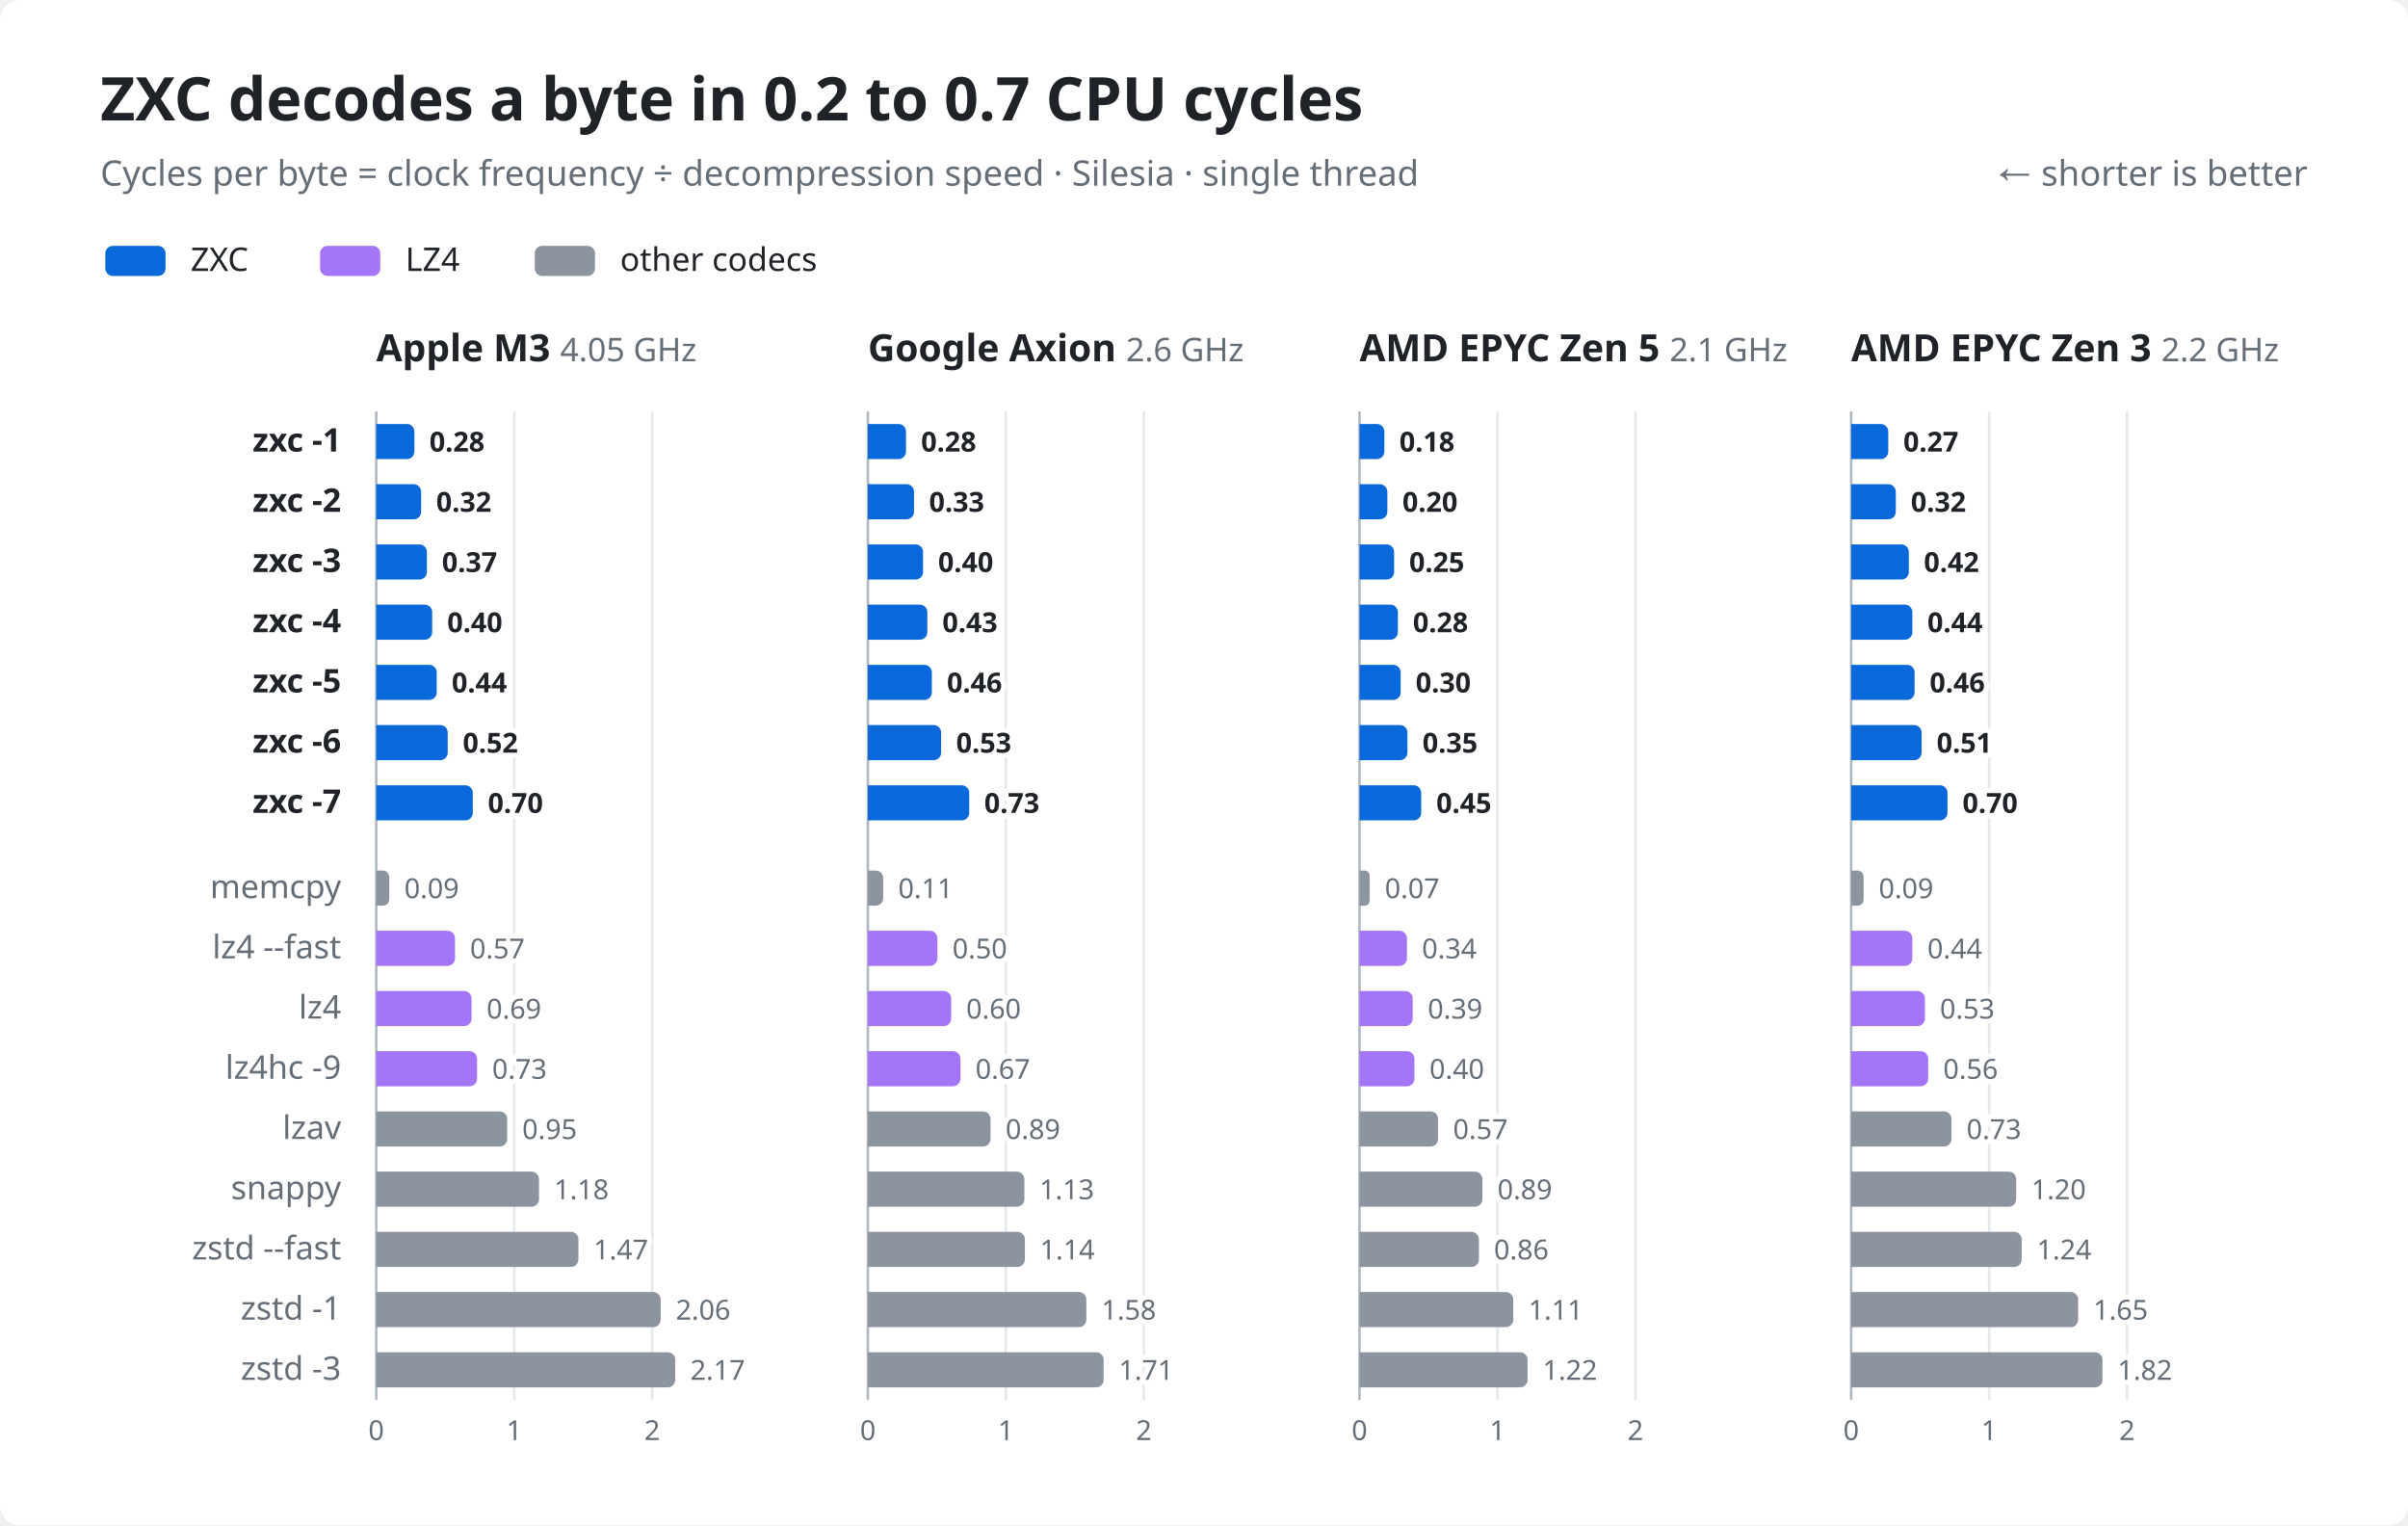
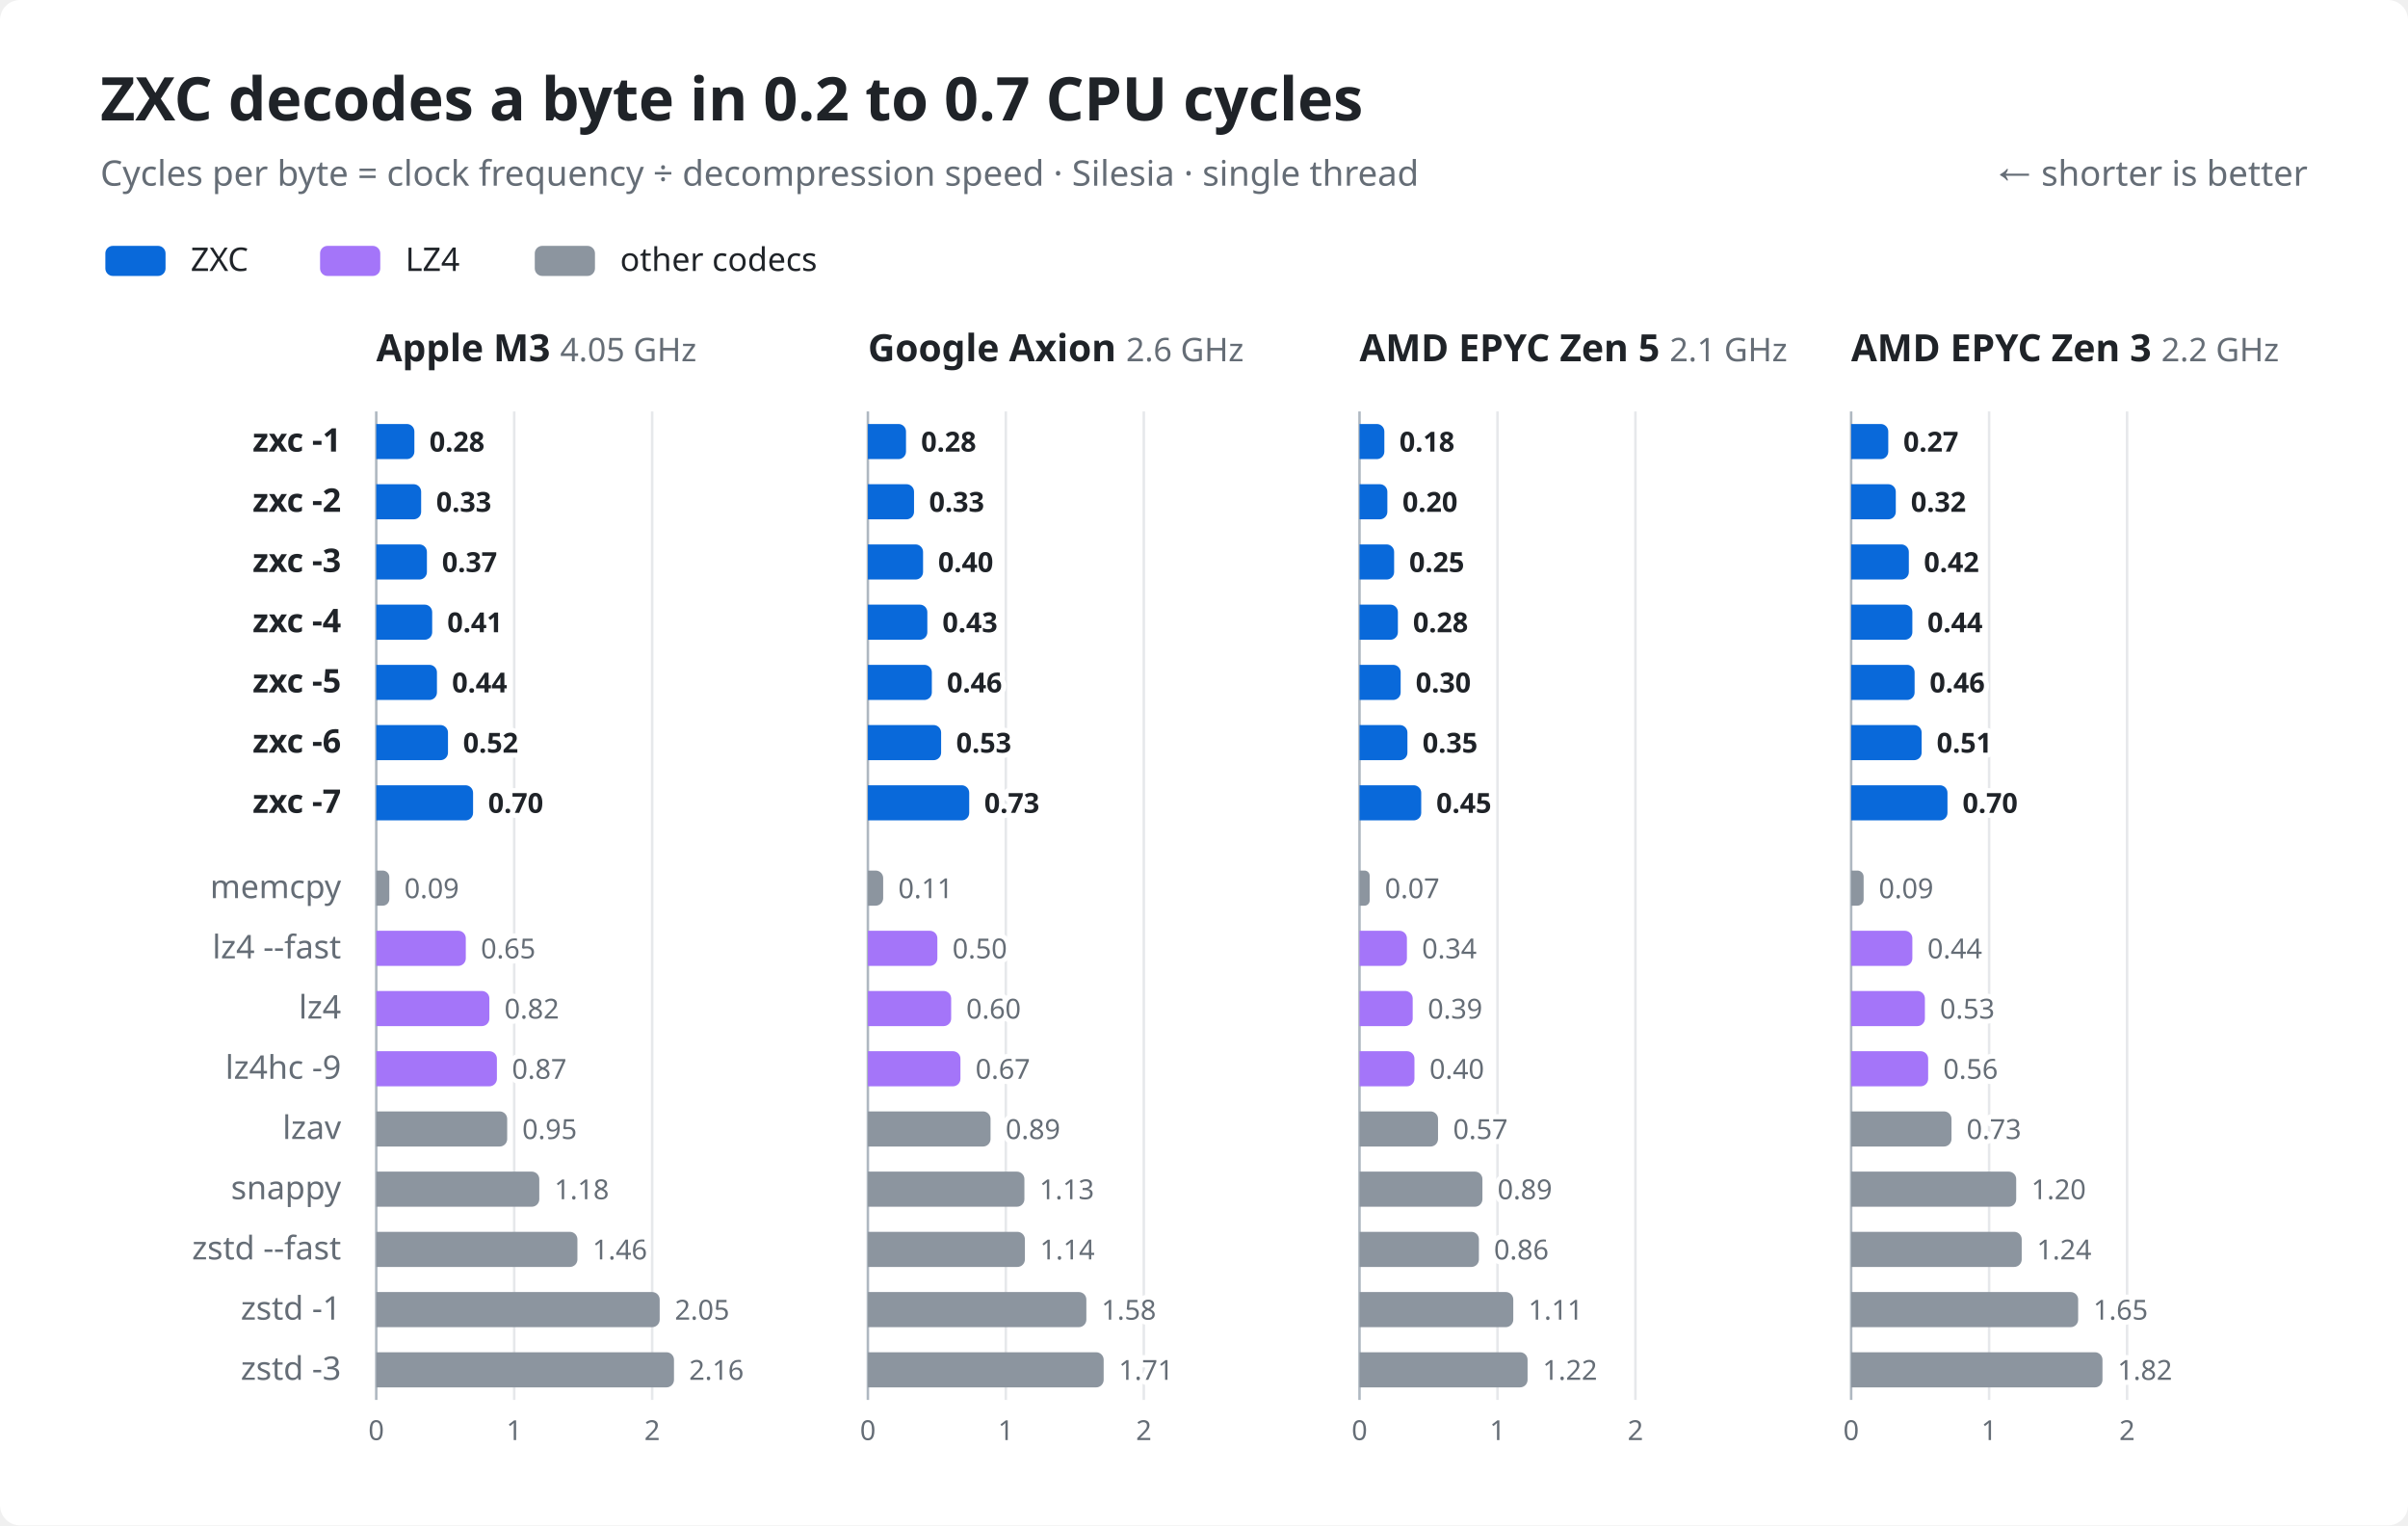
<svg xmlns="http://www.w3.org/2000/svg" viewBox="0 0 960 608" width="960" height="608" role="img" aria-label="CPU cycles per decompressed byte for each codec on four CPUs">
  <style>text{font-family:-apple-system,BlinkMacSystemFont,"Segoe UI","Noto Sans",Helvetica,Arial,sans-serif;font-size:11px}.t{font-size:24px;font-weight:700}.st{font-size:14px}.pt{font-size:15px;font-weight:600}.pa{font-size:13px;font-weight:400}.b{font-weight:600}.lg{font-size:13px}.num{font-variant-numeric:tabular-nums}.grid,.axis{stroke-width:1}.halo{paint-order:stroke;stroke-width:4;stroke-linejoin:round}.bg{fill:#ffffff}text{fill:#1f2328}.mu{fill:#656d76}.grid{stroke:#e6e8eb}.axis{stroke:#afb8c1}.zp{fill:#0969da}.gp{fill:#8c959f}.halo{stroke:#ffffff}.vp{fill:#a475f9}@media (prefers-color-scheme:dark){.bg{fill:#0d1117}text{fill:#e6edf3}.mu{fill:#8d96a0}.grid{stroke:#21262d}.axis{stroke:#3d444d}.zp{fill:#4493f8}.gp{fill:#6e7681}.halo{stroke:#0d1117}.vp{fill:#bc8cff}}.m{text-anchor:middle}.e{text-anchor:end}</style>
  <rect class="bg" width="960" height="608" rx="8" />
  <text x="40" y="48" class="t">ZXC decodes a byte in 0.2 to 0.7 CPU cycles</text>
  <text x="40" y="74" class="st mu">Cycles per byte = clock frequency ÷ decompression speed · Silesia · single thread</text>
  <text x="920" y="74" class="st mu e">← shorter is better</text>
  <rect class="zp" x="42" y="98" width="24" height="12" rx="3" />
  <text x="76" y="108" class="lg">ZXC</text>
  <rect class="vp" x="127.6" y="98" width="24" height="12" rx="3" />
  <text x="161.6" y="108" class="lg">LZ4</text>
  <rect class="gp" x="213.2" y="98" width="24" height="12" rx="3" />
  <text x="247.2" y="108" class="lg">other codecs</text>
  <text x="136" y="180" class="lg b e">zxc -1</text>
  <text x="136" y="204" class="lg b e">zxc -2</text>
  <text x="136" y="228" class="lg b e">zxc -3</text>
  <text x="136" y="252" class="lg b e">zxc -4</text>
  <text x="136" y="276" class="lg b e">zxc -5</text>
  <text x="136" y="300" class="lg b e">zxc -6</text>
  <text x="136" y="324" class="lg b e">zxc -7</text>
  <text x="136" y="358" class="lg mu e">memcpy</text>
  <text x="136" y="382" class="lg mu e">lz4 --fast</text>
  <text x="136" y="406" class="lg mu e">lz4</text>
  <text x="136" y="430" class="lg mu e">lz4hc -9</text>
  <text x="136" y="454" class="lg mu e">lzav</text>
  <text x="136" y="478" class="lg mu e">snappy</text>
  <text x="136" y="502" class="lg mu e">zstd --fast</text>
  <text x="136" y="526" class="lg mu e">zstd -1</text>
  <text x="136" y="550" class="lg mu e">zstd -3</text>
  <text x="150" y="144" class="pt">Apple M3 <tspan class="pa mu">4.05 GHz</tspan>
  </text>
  <path class="axis" d="M150 164v394" />
  <text x="150" y="574" class="mu num m">0</text>
  <path class="grid" d="M205 164v394" />
  <text x="205" y="574" class="mu num m">1</text>
  <path class="grid" d="M260 164v394" />
  <text x="260" y="574" class="mu num m">2</text>
  <path class="zp" d="M150 169h12.2a3 3 0 0 1 3 3v8a3 3 0 0 1 -3 3h-12.2z" />
  <text x="171.2" y="180" class="num halo b">0.28</text>
  <path class="zp" d="M150 193h14.9a3 3 0 0 1 3 3v8a3 3 0 0 1 -3 3h-14.9z" />
-   <text x="173.9" y="204" class="num halo b">0.32</text>
+   <text x="173.9" y="204" class="num halo b">0.33</text>
  <path class="zp" d="M150 217h17.2a3 3 0 0 1 3 3v8a3 3 0 0 1 -3 3h-17.2z" />
  <text x="176.2" y="228" class="num halo b">0.37</text>
  <path class="zp" d="M150 241h19.3a3 3 0 0 1 3 3v8a3 3 0 0 1 -3 3h-19.3z" />
-   <text x="178.3" y="252" class="num halo b">0.40</text>
-   <path class="zp" d="M150 265h21.1a3 3 0 0 1 3 3v8a3 3 0 0 1 -3 3h-21.1z" />
-   <text x="180.1" y="276" class="num halo b">0.44</text>
-   <path class="zp" d="M150 289h25.5a3 3 0 0 1 3 3v8a3 3 0 0 1 -3 3h-25.5z" />
-   <text x="184.5" y="300" class="num halo b">0.52</text>
-   <path class="zp" d="M150 313h35.5a3 3 0 0 1 3 3v8a3 3 0 0 1 -3 3h-35.5z" />
-   <text x="194.5" y="324" class="num halo b">0.70</text>
-   <path class="gp" d="M150 347h2.6a2.606 2.606 0 0 1 2.606 2.606v8.788a2.606 2.606 0 0 1 -2.606 2.606h-2.6z" />
+   <text x="178.3" y="252" class="num halo b">0.41</text>
+   <path class="zp" d="M150 265h21.2a3 3 0 0 1 3 3v8a3 3 0 0 1 -3 3h-21.2z" />
+   <text x="180.2" y="276" class="num halo b">0.44</text>
+   <path class="zp" d="M150 289h25.6a3 3 0 0 1 3 3v8a3 3 0 0 1 -3 3h-25.6z" />
+   <text x="184.6" y="300" class="num halo b">0.52</text>
+   <path class="zp" d="M150 313h35.6a3 3 0 0 1 3 3v8a3 3 0 0 1 -3 3h-35.6z" />
+   <text x="194.6" y="324" class="num halo b">0.70</text>
+   <path class="gp" d="M150 347h2.6a2.607 2.607 0 0 1 2.607 2.607v8.786a2.607 2.607 0 0 1 -2.607 2.607h-2.6z" />
  <text x="161.2" y="358" class="num halo mu">0.09</text>
-   <path class="vp" d="M150 371h28.4a3 3 0 0 1 3 3v8a3 3 0 0 1 -3 3h-28.4z" />
-   <text x="187.4" y="382" class="num halo mu">0.57</text>
-   <path class="vp" d="M150 395h35a3 3 0 0 1 3 3v8a3 3 0 0 1 -3 3h-35z" />
-   <text x="194" y="406" class="num halo mu">0.69</text>
-   <path class="vp" d="M150 419h37.2a3 3 0 0 1 3 3v8a3 3 0 0 1 -3 3h-37.2z" />
-   <text x="196.2" y="430" class="num halo mu">0.73</text>
+   <path class="vp" d="M150 371h32.7a3 3 0 0 1 3 3v8a3 3 0 0 1 -3 3h-32.7z" />
+   <text x="191.7" y="382" class="num halo mu">0.65</text>
+   <path class="vp" d="M150 395h42.1a3 3 0 0 1 3 3v8a3 3 0 0 1 -3 3h-42.1z" />
+   <text x="201.1" y="406" class="num halo mu">0.82</text>
+   <path class="vp" d="M150 419h45.1a3 3 0 0 1 3 3v8a3 3 0 0 1 -3 3h-45.1z" />
+   <text x="204.1" y="430" class="num halo mu">0.87</text>
  <path class="gp" d="M150 443h49.2a3 3 0 0 1 3 3v8a3 3 0 0 1 -3 3h-49.2z" />
  <text x="208.2" y="454" class="num halo mu">0.95</text>
-   <path class="gp" d="M150 467h61.9a3 3 0 0 1 3 3v8a3 3 0 0 1 -3 3h-61.9z" />
-   <text x="220.9" y="478" class="num halo mu">1.18</text>
-   <path class="gp" d="M150 491h77.6a3 3 0 0 1 3 3v8a3 3 0 0 1 -3 3h-77.6z" />
-   <text x="236.6" y="502" class="num halo mu">1.47</text>
-   <path class="gp" d="M150 515h110.4a3 3 0 0 1 3 3v8a3 3 0 0 1 -3 3h-110.4z" />
-   <text x="269.4" y="526" class="num halo mu">2.06</text>
-   <path class="gp" d="M150 539h116.2a3 3 0 0 1 3 3v8a3 3 0 0 1 -3 3h-116.2z" />
-   <text x="275.2" y="550" class="num halo mu">2.17</text>
+   <path class="gp" d="M150 467h62a3 3 0 0 1 3 3v8a3 3 0 0 1 -3 3h-62z" />
+   <text x="221" y="478" class="num halo mu">1.18</text>
+   <path class="gp" d="M150 491h77.2a3 3 0 0 1 3 3v8a3 3 0 0 1 -3 3h-77.2z" />
+   <text x="236.2" y="502" class="num halo mu">1.46</text>
+   <path class="gp" d="M150 515h110a3 3 0 0 1 3 3v8a3 3 0 0 1 -3 3h-110z" />
+   <text x="269" y="526" class="num halo mu">2.05</text>
+   <path class="gp" d="M150 539h115.7a3 3 0 0 1 3 3v8a3 3 0 0 1 -3 3h-115.7z" />
+   <text x="274.7" y="550" class="num halo mu">2.16</text>
  <text x="346" y="144" class="pt">Google Axion <tspan class="pa mu">2.6 GHz</tspan>
  </text>
  <path class="axis" d="M346 164v394" />
  <text x="346" y="574" class="mu num m">0</text>
  <path class="grid" d="M401 164v394" />
  <text x="401" y="574" class="mu num m">1</text>
  <path class="grid" d="M456 164v394" />
  <text x="456" y="574" class="mu num m">2</text>
  <path class="zp" d="M346 169h12.2a3 3 0 0 1 3 3v8a3 3 0 0 1 -3 3h-12.2z" />
  <text x="367.2" y="180" class="num halo b">0.28</text>
  <path class="zp" d="M346 193h15.4a3 3 0 0 1 3 3v8a3 3 0 0 1 -3 3h-15.4z" />
  <text x="370.4" y="204" class="num halo b">0.33</text>
  <path class="zp" d="M346 217h19a3 3 0 0 1 3 3v8a3 3 0 0 1 -3 3h-19z" />
  <text x="374" y="228" class="num halo b">0.40</text>
  <path class="zp" d="M346 241h20.7a3 3 0 0 1 3 3v8a3 3 0 0 1 -3 3h-20.7z" />
  <text x="375.7" y="252" class="num halo b">0.43</text>
  <path class="zp" d="M346 265h22.5a3 3 0 0 1 3 3v8a3 3 0 0 1 -3 3h-22.5z" />
  <text x="377.5" y="276" class="num halo b">0.46</text>
  <path class="zp" d="M346 289h26.2a3 3 0 0 1 3 3v8a3 3 0 0 1 -3 3h-26.2z" />
  <text x="381.2" y="300" class="num halo b">0.53</text>
  <path class="zp" d="M346 313h37.4a3 3 0 0 1 3 3v8a3 3 0 0 1 -3 3h-37.4z" />
  <text x="392.4" y="324" class="num halo b">0.73</text>
  <path class="gp" d="M346 347h3.1a3 3 0 0 1 3 3v8a3 3 0 0 1 -3 3h-3.1z" />
  <text x="358.1" y="358" class="num halo mu">0.11</text>
  <path class="vp" d="M346 371h24.7a3 3 0 0 1 3 3v8a3 3 0 0 1 -3 3h-24.7z" />
  <text x="379.7" y="382" class="num halo mu">0.50</text>
  <path class="vp" d="M346 395h30.2a3 3 0 0 1 3 3v8a3 3 0 0 1 -3 3h-30.2z" />
  <text x="385.2" y="406" class="num halo mu">0.60</text>
  <path class="vp" d="M346 419h33.9a3 3 0 0 1 3 3v8a3 3 0 0 1 -3 3h-33.9z" />
  <text x="388.9" y="430" class="num halo mu">0.67</text>
  <path class="gp" d="M346 443h45.9a3 3 0 0 1 3 3v8a3 3 0 0 1 -3 3h-45.9z" />
  <text x="400.9" y="454" class="num halo mu">0.89</text>
  <path class="gp" d="M346 467h59.4a3 3 0 0 1 3 3v8a3 3 0 0 1 -3 3h-59.4z" />
  <text x="414.4" y="478" class="num halo mu">1.13</text>
  <path class="gp" d="M346 491h59.6a3 3 0 0 1 3 3v8a3 3 0 0 1 -3 3h-59.6z" />
  <text x="414.6" y="502" class="num halo mu">1.14</text>
  <path class="gp" d="M346 515h84.1a3 3 0 0 1 3 3v8a3 3 0 0 1 -3 3h-84.1z" />
  <text x="439.1" y="526" class="num halo mu">1.58</text>
  <path class="gp" d="M346 539h91a3 3 0 0 1 3 3v8a3 3 0 0 1 -3 3h-91z" />
  <text x="446" y="550" class="num halo mu">1.71</text>
  <text x="542" y="144" class="pt">AMD EPYC Zen 5 <tspan class="pa mu">2.1 GHz</tspan>
  </text>
  <path class="axis" d="M542 164v394" />
  <text x="542" y="574" class="mu num m">0</text>
  <path class="grid" d="M597 164v394" />
  <text x="597" y="574" class="mu num m">1</text>
  <path class="grid" d="M652 164v394" />
  <text x="652" y="574" class="mu num m">2</text>
  <path class="zp" d="M542 169h6.9a3 3 0 0 1 3 3v8a3 3 0 0 1 -3 3h-6.9z" />
  <text x="557.9" y="180" class="num halo b">0.18</text>
  <path class="zp" d="M542 193h8.1a3 3 0 0 1 3 3v8a3 3 0 0 1 -3 3h-8.1z" />
  <text x="559.1" y="204" class="num halo b">0.20</text>
  <path class="zp" d="M542 217h10.8a3 3 0 0 1 3 3v8a3 3 0 0 1 -3 3h-10.8z" />
  <text x="561.8" y="228" class="num halo b">0.25</text>
  <path class="zp" d="M542 241h12.3a3 3 0 0 1 3 3v8a3 3 0 0 1 -3 3h-12.3z" />
  <text x="563.3" y="252" class="num halo b">0.28</text>
  <path class="zp" d="M542 265h13.4a3 3 0 0 1 3 3v8a3 3 0 0 1 -3 3h-13.4z" />
  <text x="564.4" y="276" class="num halo b">0.30</text>
  <path class="zp" d="M542 289h16.1a3 3 0 0 1 3 3v8a3 3 0 0 1 -3 3h-16.1z" />
  <text x="567.1" y="300" class="num halo b">0.35</text>
  <path class="zp" d="M542 313h21.6a3 3 0 0 1 3 3v8a3 3 0 0 1 -3 3h-21.6z" />
  <text x="572.6" y="324" class="num halo b">0.45</text>
  <path class="gp" d="M542 347h2a2.049 2.049 0 0 1 2.049 2.049v9.902a2.049 2.049 0 0 1 -2.049 2.049h-2z" />
  <text x="552.1" y="358" class="num halo mu">0.07</text>
  <path class="vp" d="M542 371h15.9a3 3 0 0 1 3 3v8a3 3 0 0 1 -3 3h-15.9z" />
  <text x="566.9" y="382" class="num halo mu">0.34</text>
  <path class="vp" d="M542 395h18.2a3 3 0 0 1 3 3v8a3 3 0 0 1 -3 3h-18.2z" />
  <text x="569.2" y="406" class="num halo mu">0.39</text>
  <path class="vp" d="M542 419h18.9a3 3 0 0 1 3 3v8a3 3 0 0 1 -3 3h-18.9z" />
  <text x="569.9" y="430" class="num halo mu">0.40</text>
  <path class="gp" d="M542 443h28.3a3 3 0 0 1 3 3v8a3 3 0 0 1 -3 3h-28.3z" />
  <text x="579.3" y="454" class="num halo mu">0.57</text>
  <path class="gp" d="M542 467h46a3 3 0 0 1 3 3v8a3 3 0 0 1 -3 3h-46z" />
  <text x="597" y="478" class="num halo mu">0.89</text>
  <path class="gp" d="M542 491h44.6a3 3 0 0 1 3 3v8a3 3 0 0 1 -3 3h-44.6z" />
  <text x="595.6" y="502" class="num halo mu">0.86</text>
  <path class="gp" d="M542 515h58.3a3 3 0 0 1 3 3v8a3 3 0 0 1 -3 3h-58.3z" />
  <text x="609.3" y="526" class="num halo mu">1.11</text>
  <path class="gp" d="M542 539h64a3 3 0 0 1 3 3v8a3 3 0 0 1 -3 3h-64z" />
  <text x="615" y="550" class="num halo mu">1.22</text>
  <text x="738" y="144" class="pt">AMD EPYC Zen 3 <tspan class="pa mu">2.2 GHz</tspan>
  </text>
  <path class="axis" d="M738 164v394" />
  <text x="738" y="574" class="mu num m">0</text>
  <path class="grid" d="M793 164v394" />
  <text x="793" y="574" class="mu num m">1</text>
  <path class="grid" d="M848 164v394" />
  <text x="848" y="574" class="mu num m">2</text>
  <path class="zp" d="M738 169h11.8a3 3 0 0 1 3 3v8a3 3 0 0 1 -3 3h-11.8z" />
  <text x="758.8" y="180" class="num halo b">0.27</text>
  <path class="zp" d="M738 193h14.8a3 3 0 0 1 3 3v8a3 3 0 0 1 -3 3h-14.8z" />
  <text x="761.8" y="204" class="num halo b">0.32</text>
  <path class="zp" d="M738 217h20a3 3 0 0 1 3 3v8a3 3 0 0 1 -3 3h-20z" />
  <text x="767" y="228" class="num halo b">0.42</text>
  <path class="zp" d="M738 241h21.4a3 3 0 0 1 3 3v8a3 3 0 0 1 -3 3h-21.4z" />
  <text x="768.4" y="252" class="num halo b">0.44</text>
  <path class="zp" d="M738 265h22.3a3 3 0 0 1 3 3v8a3 3 0 0 1 -3 3h-22.3z" />
  <text x="769.3" y="276" class="num halo b">0.46</text>
  <path class="zp" d="M738 289h25.1a3 3 0 0 1 3 3v8a3 3 0 0 1 -3 3h-25.1z" />
  <text x="772.1" y="300" class="num halo b">0.51</text>
  <path class="zp" d="M738 313h35.4a3 3 0 0 1 3 3v8a3 3 0 0 1 -3 3h-35.4z" />
  <text x="782.4" y="324" class="num halo b">0.70</text>
  <path class="gp" d="M738 347h2.5a2.475 2.475 0 0 1 2.475 2.475v9.049a2.475 2.475 0 0 1 -2.475 2.475h-2.5z" />
  <text x="749" y="358" class="num halo mu">0.09</text>
  <path class="vp" d="M738 371h21.4a3 3 0 0 1 3 3v8a3 3 0 0 1 -3 3h-21.4z" />
  <text x="768.4" y="382" class="num halo mu">0.44</text>
  <path class="vp" d="M738 395h26.4a3 3 0 0 1 3 3v8a3 3 0 0 1 -3 3h-26.4z" />
  <text x="773.4" y="406" class="num halo mu">0.53</text>
  <path class="vp" d="M738 419h27.7a3 3 0 0 1 3 3v8a3 3 0 0 1 -3 3h-27.7z" />
  <text x="774.7" y="430" class="num halo mu">0.56</text>
  <path class="gp" d="M738 443h37a3 3 0 0 1 3 3v8a3 3 0 0 1 -3 3h-37z" />
  <text x="784" y="454" class="num halo mu">0.73</text>
  <path class="gp" d="M738 467h62.8a3 3 0 0 1 3 3v8a3 3 0 0 1 -3 3h-62.8z" />
  <text x="809.8" y="478" class="num halo mu">1.20</text>
  <path class="gp" d="M738 491h65a3 3 0 0 1 3 3v8a3 3 0 0 1 -3 3h-65z" />
  <text x="812" y="502" class="num halo mu">1.24</text>
  <path class="gp" d="M738 515h87.5a3 3 0 0 1 3 3v8a3 3 0 0 1 -3 3h-87.5z" />
  <text x="834.5" y="526" class="num halo mu">1.65</text>
  <path class="gp" d="M738 539h97.2a3 3 0 0 1 3 3v8a3 3 0 0 1 -3 3h-97.2z" />
  <text x="844.2" y="550" class="num halo mu">1.82</text>
</svg>
